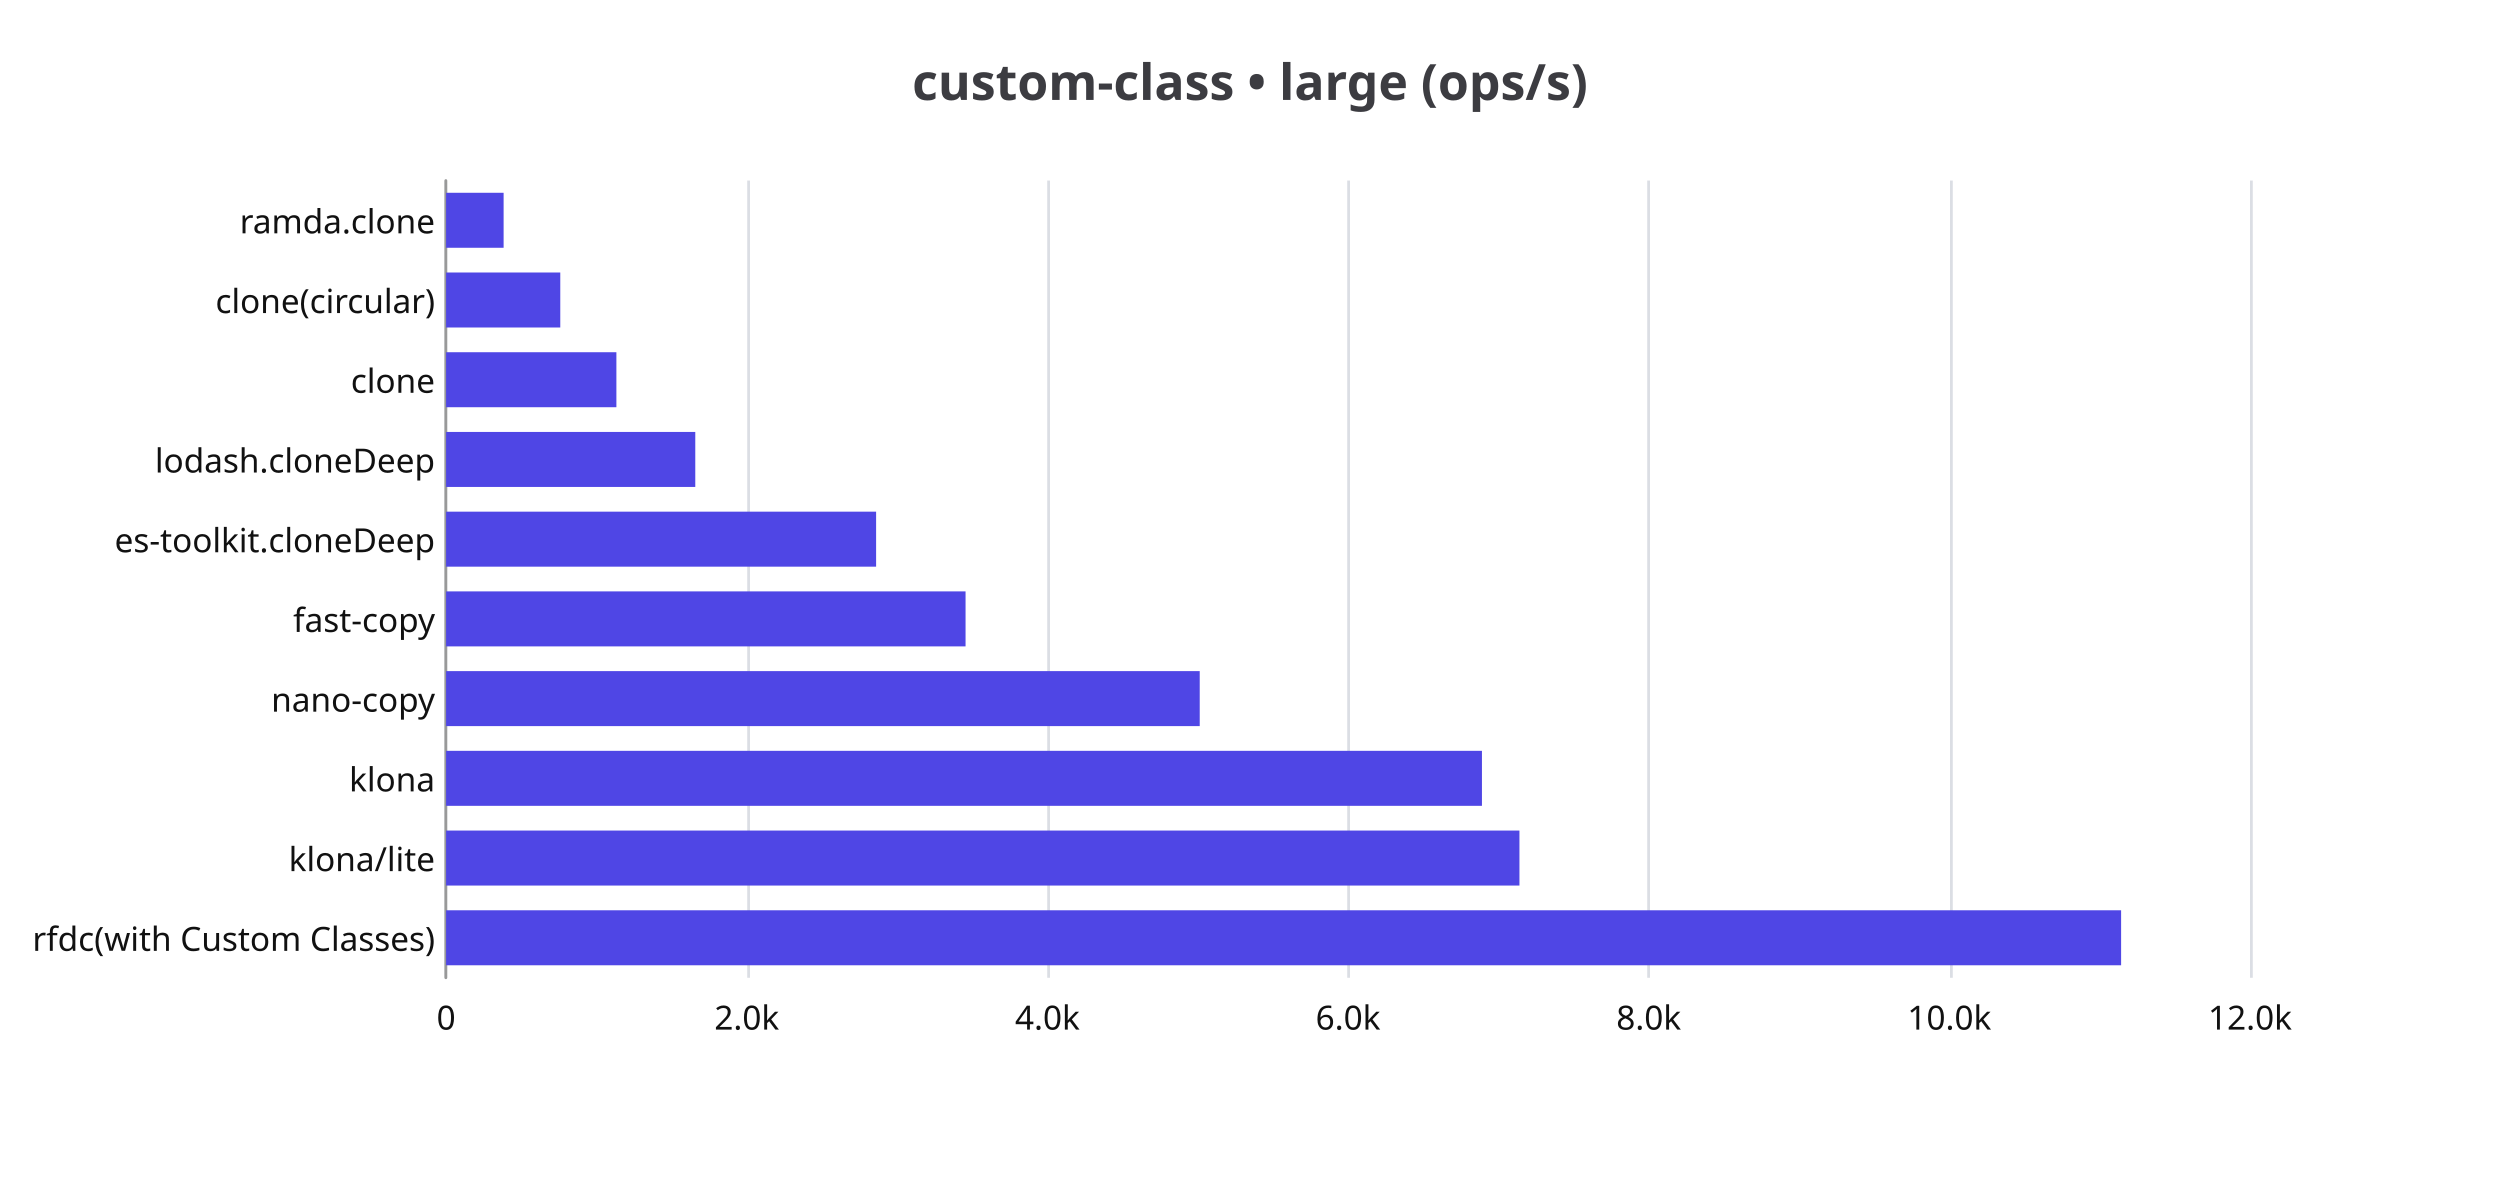
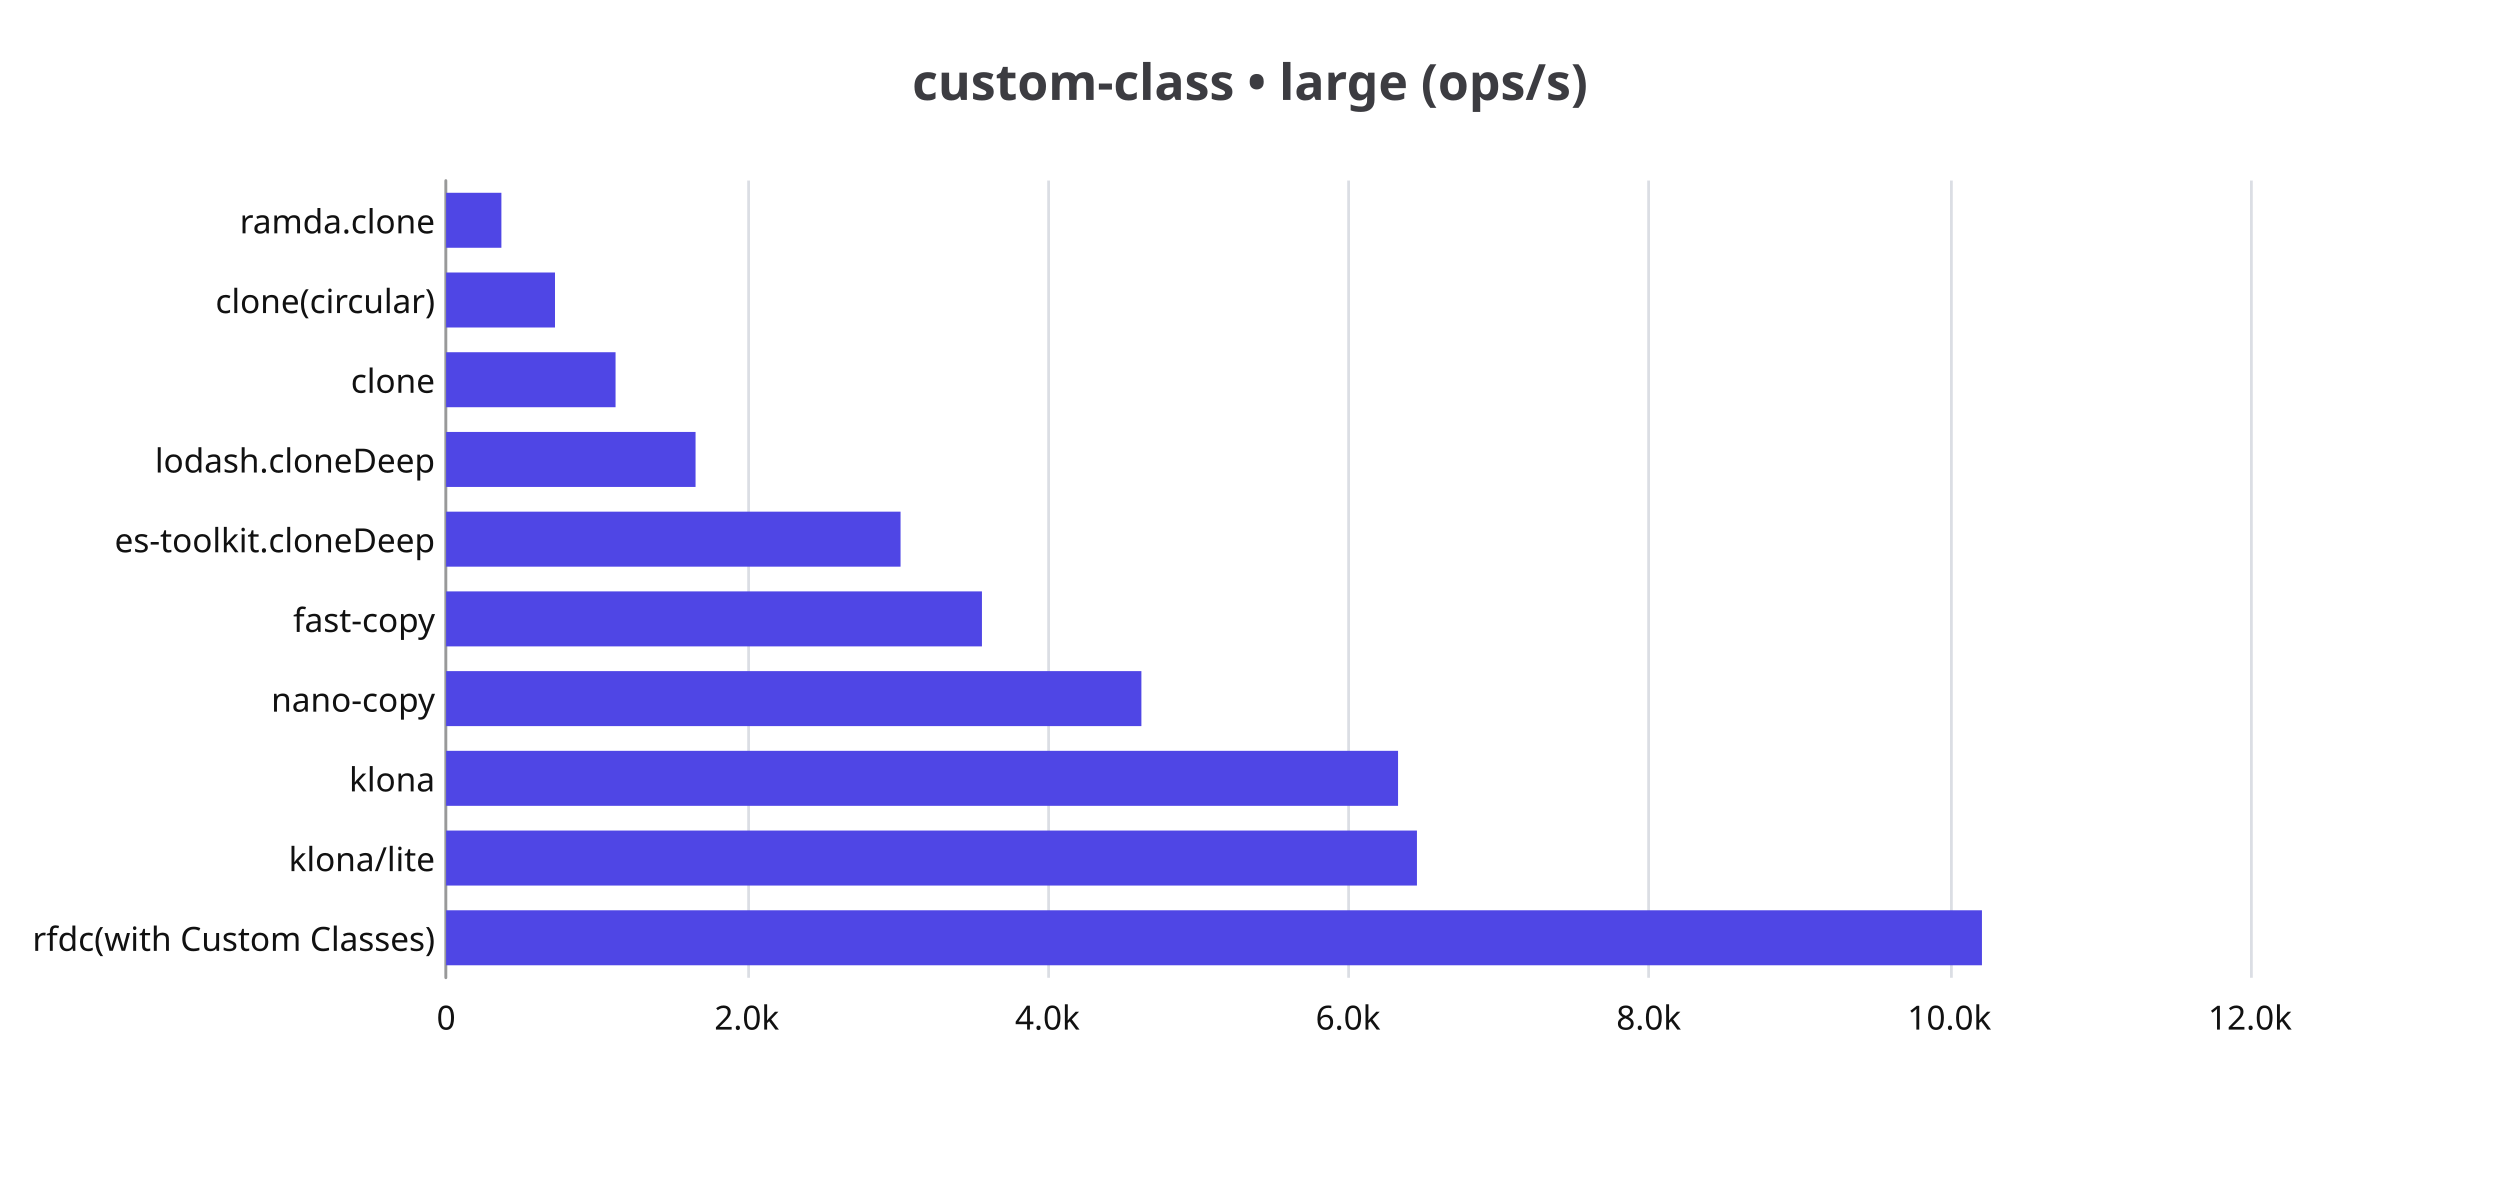
<svg xmlns="http://www.w3.org/2000/svg" width="900" height="432" version="1.1" baseProfile="full" viewBox="0 0 900 432">
  <rect width="900" height="432" x="0" y="0" fill="#ffffff" />
  <path d="M160.5 65L160.5 352" fill="none" pointer-events="visible" stroke="#dbdee4" class="zr9-cls-18" />
  <path d="M269.5 65L269.5 352" fill="none" pointer-events="visible" stroke="#dbdee4" class="zr9-cls-18" />
  <path d="M377.5 65L377.5 352" fill="none" pointer-events="visible" stroke="#dbdee4" class="zr9-cls-18" />
  <path d="M485.5 65L485.5 352" fill="none" pointer-events="visible" stroke="#dbdee4" class="zr9-cls-18" />
  <path d="M593.5 65L593.5 352" fill="none" pointer-events="visible" stroke="#dbdee4" class="zr9-cls-18" />
  <path d="M702.5 65L702.5 352" fill="none" pointer-events="visible" stroke="#dbdee4" class="zr9-cls-18" />
  <path d="M810.5 65L810.5 352" fill="none" pointer-events="visible" stroke="#dbdee4" class="zr9-cls-18" />
  <path d="M160.5 352L160.5 65" fill="none" pointer-events="visible" stroke="#999" stroke-linecap="round" class="zr9-cls-18" />
  <text dominant-baseline="central" text-anchor="end" style="font-size:12px;font-family:Microsoft YaHei;" xml:space="preserve" transform="translate(156.6 337.65)" fill="#111">    rfdc(with Custom Classes)</text>
  <text dominant-baseline="central" text-anchor="end" style="font-size:12px;font-family:Microsoft YaHei;" xml:space="preserve" transform="translate(156.6 308.95)" fill="#111">    klona/lite</text>
  <text dominant-baseline="central" text-anchor="end" style="font-size:12px;font-family:Microsoft YaHei;" xml:space="preserve" transform="translate(156.6 280.25)" fill="#111">    klona</text>
  <text dominant-baseline="central" text-anchor="end" style="font-size:12px;font-family:Microsoft YaHei;" xml:space="preserve" transform="translate(156.6 251.55)" fill="#111">    nano-copy</text>
  <text dominant-baseline="central" text-anchor="end" style="font-size:12px;font-family:Microsoft YaHei;" xml:space="preserve" transform="translate(156.6 222.85)" fill="#111">    fast-copy</text>
  <text dominant-baseline="central" text-anchor="end" style="font-size:12px;font-family:Microsoft YaHei;" xml:space="preserve" transform="translate(156.6 194.15)" fill="#111">    es-toolkit.cloneDeep</text>
  <text dominant-baseline="central" text-anchor="end" style="font-size:12px;font-family:Microsoft YaHei;" xml:space="preserve" transform="translate(156.6 165.45)" fill="#111">    lodash.cloneDeep</text>
  <text dominant-baseline="central" text-anchor="end" style="font-size:12px;font-family:Microsoft YaHei;" xml:space="preserve" transform="translate(156.6 136.75)" fill="#111">    clone</text>
  <text dominant-baseline="central" text-anchor="end" style="font-size:12px;font-family:Microsoft YaHei;" xml:space="preserve" transform="translate(156.6 108.05)" fill="#111">    clone(circular)</text>
  <text dominant-baseline="central" text-anchor="end" style="font-size:12px;font-family:Microsoft YaHei;" xml:space="preserve" transform="translate(156.6 79.35)" fill="#111">    ramda.clone</text>
  <text dominant-baseline="central" text-anchor="middle" style="font-size:12px;font-family:Microsoft YaHei;" y="6" transform="translate(160.6 360)" fill="#111">0</text>
  <text dominant-baseline="central" text-anchor="middle" style="font-size:12px;font-family:Microsoft YaHei;" y="6" transform="translate(268.8333 360)" fill="#111">2.0k</text>
  <text dominant-baseline="central" text-anchor="middle" style="font-size:12px;font-family:Microsoft YaHei;" y="6" transform="translate(377.0667 360)" fill="#111">4.0k</text>
  <text dominant-baseline="central" text-anchor="middle" style="font-size:12px;font-family:Microsoft YaHei;" y="6" transform="translate(485.3 360)" fill="#111">6.0k</text>
  <text dominant-baseline="central" text-anchor="middle" style="font-size:12px;font-family:Microsoft YaHei;" y="6" transform="translate(593.5333 360)" fill="#111">8.0k</text>
  <text dominant-baseline="central" text-anchor="middle" style="font-size:12px;font-family:Microsoft YaHei;" y="6" transform="translate(701.7667 360)" fill="#111">10.0k</text>
  <text dominant-baseline="central" text-anchor="middle" style="font-size:12px;font-family:Microsoft YaHei;" y="6" transform="translate(810 360)" fill="#111">12.0k</text>
-   <path d="M160.6 327.7l603 0l0 19.8l-603 0Z" fill="#4F46E5" ecmeta_series_index="0" ecmeta_data_index="0" ecmeta_ssr_type="chart" class="zr9-cls-19" />
-   <path d="M160.6 299l386.4 0l0 19.8l-386.4 0Z" fill="#4F46E5" ecmeta_series_index="0" ecmeta_data_index="1" ecmeta_ssr_type="chart" class="zr9-cls-19" />
-   <path d="M160.6 270.3l372.9 0l0 19.8l-372.9 0Z" fill="#4F46E5" ecmeta_series_index="0" ecmeta_data_index="2" ecmeta_ssr_type="chart" class="zr9-cls-19" />
-   <path d="M160.6 241.6l271.3 0l0 19.8l-271.3 0Z" fill="#4F46E5" ecmeta_series_index="0" ecmeta_data_index="3" ecmeta_ssr_type="chart" class="zr9-cls-19" />
-   <path d="M160.6 212.9l187 0l0 19.8l-187 0Z" fill="#4F46E5" ecmeta_series_index="0" ecmeta_data_index="4" ecmeta_ssr_type="chart" class="zr9-cls-19" />
-   <path d="M160.6 184.2l154.8 0l0 19.8l-154.8 0Z" fill="#4F46E5" ecmeta_series_index="0" ecmeta_data_index="5" ecmeta_ssr_type="chart" class="zr9-cls-19" />
-   <path d="M160.6 155.5l89.7 0l0 19.8l-89.7 0Z" fill="#4F46E5" ecmeta_series_index="0" ecmeta_data_index="6" ecmeta_ssr_type="chart" class="zr9-cls-19" />
-   <path d="M160.6 126.8l61.3 0l0 19.8l-61.3 0Z" fill="#4F46E5" ecmeta_series_index="0" ecmeta_data_index="7" ecmeta_ssr_type="chart" class="zr9-cls-19" />
-   <path d="M160.6 98.1l41.1 0l0 19.8l-41.1 0Z" fill="#4F46E5" ecmeta_series_index="0" ecmeta_data_index="8" ecmeta_ssr_type="chart" class="zr9-cls-19" />
-   <path d="M160.6 69.4l20.7 0l0 19.8l-20.7 0Z" fill="#4F46E5" ecmeta_series_index="0" ecmeta_data_index="9" ecmeta_ssr_type="chart" class="zr9-cls-19" />
+   <path d="M160.6 327.7l552.9 0l0 19.8l-552.9 0Z" fill="#4F46E5" ecmeta_series_index="0" ecmeta_data_index="0" ecmeta_ssr_type="chart" class="zr9-cls-19" />
+   <path d="M160.6 299l349.5 0l0 19.8l-349.5 0Z" fill="#4F46E5" ecmeta_series_index="0" ecmeta_data_index="1" ecmeta_ssr_type="chart" class="zr9-cls-19" />
+   <path d="M160.6 270.3l342.7 0l0 19.8l-342.7 0Z" fill="#4F46E5" ecmeta_series_index="0" ecmeta_data_index="2" ecmeta_ssr_type="chart" class="zr9-cls-19" />
+   <path d="M160.6 241.6l250.3 0l0 19.8l-250.3 0Z" fill="#4F46E5" ecmeta_series_index="0" ecmeta_data_index="3" ecmeta_ssr_type="chart" class="zr9-cls-19" />
+   <path d="M160.6 212.9l192.9 0l0 19.8l-192.9 0Z" fill="#4F46E5" ecmeta_series_index="0" ecmeta_data_index="4" ecmeta_ssr_type="chart" class="zr9-cls-19" />
+   <path d="M160.6 184.2l163.6 0l0 19.8l-163.6 0Z" fill="#4F46E5" ecmeta_series_index="0" ecmeta_data_index="5" ecmeta_ssr_type="chart" class="zr9-cls-19" />
+   <path d="M160.6 155.5l89.8 0l0 19.8l-89.8 0Z" fill="#4F46E5" ecmeta_series_index="0" ecmeta_data_index="6" ecmeta_ssr_type="chart" class="zr9-cls-19" />
+   <path d="M160.6 126.8l61 0l0 19.8l-61 0Z" fill="#4F46E5" ecmeta_series_index="0" ecmeta_data_index="7" ecmeta_ssr_type="chart" class="zr9-cls-19" />
+   <path d="M160.6 98.1l39.2 0l0 19.8l-39.2 0Z" fill="#4F46E5" ecmeta_series_index="0" ecmeta_data_index="8" ecmeta_ssr_type="chart" class="zr9-cls-19" />
+   <path d="M160.6 69.4l19.9 0l0 19.8l-19.9 0Z" fill="#4F46E5" ecmeta_series_index="0" ecmeta_data_index="9" ecmeta_ssr_type="chart" class="zr9-cls-19" />
  <path d="M-121.7 -5l243.5 0l0 28l-243.5 0Z" transform="translate(450 20)" fill="rgb(0,0,0)" fill-opacity="0" stroke="#3c3c41" stroke-width="0" class="zr9-cls-18" />
  <text dominant-baseline="central" text-anchor="middle" style="font-size:18px;font-family:Microsoft YaHei;font-weight:bold;" xml:space="preserve" y="9" transform="translate(450 20)" fill="#3c3c41">custom-class • large (ops/s)</text>
  <style>
.zr9-cls-18:hover {
pointer-events:none;
}
.zr9-cls-19:hover {
cursor:pointer;
fill:rgba(86,77,251,1);
}



</style>
</svg>
